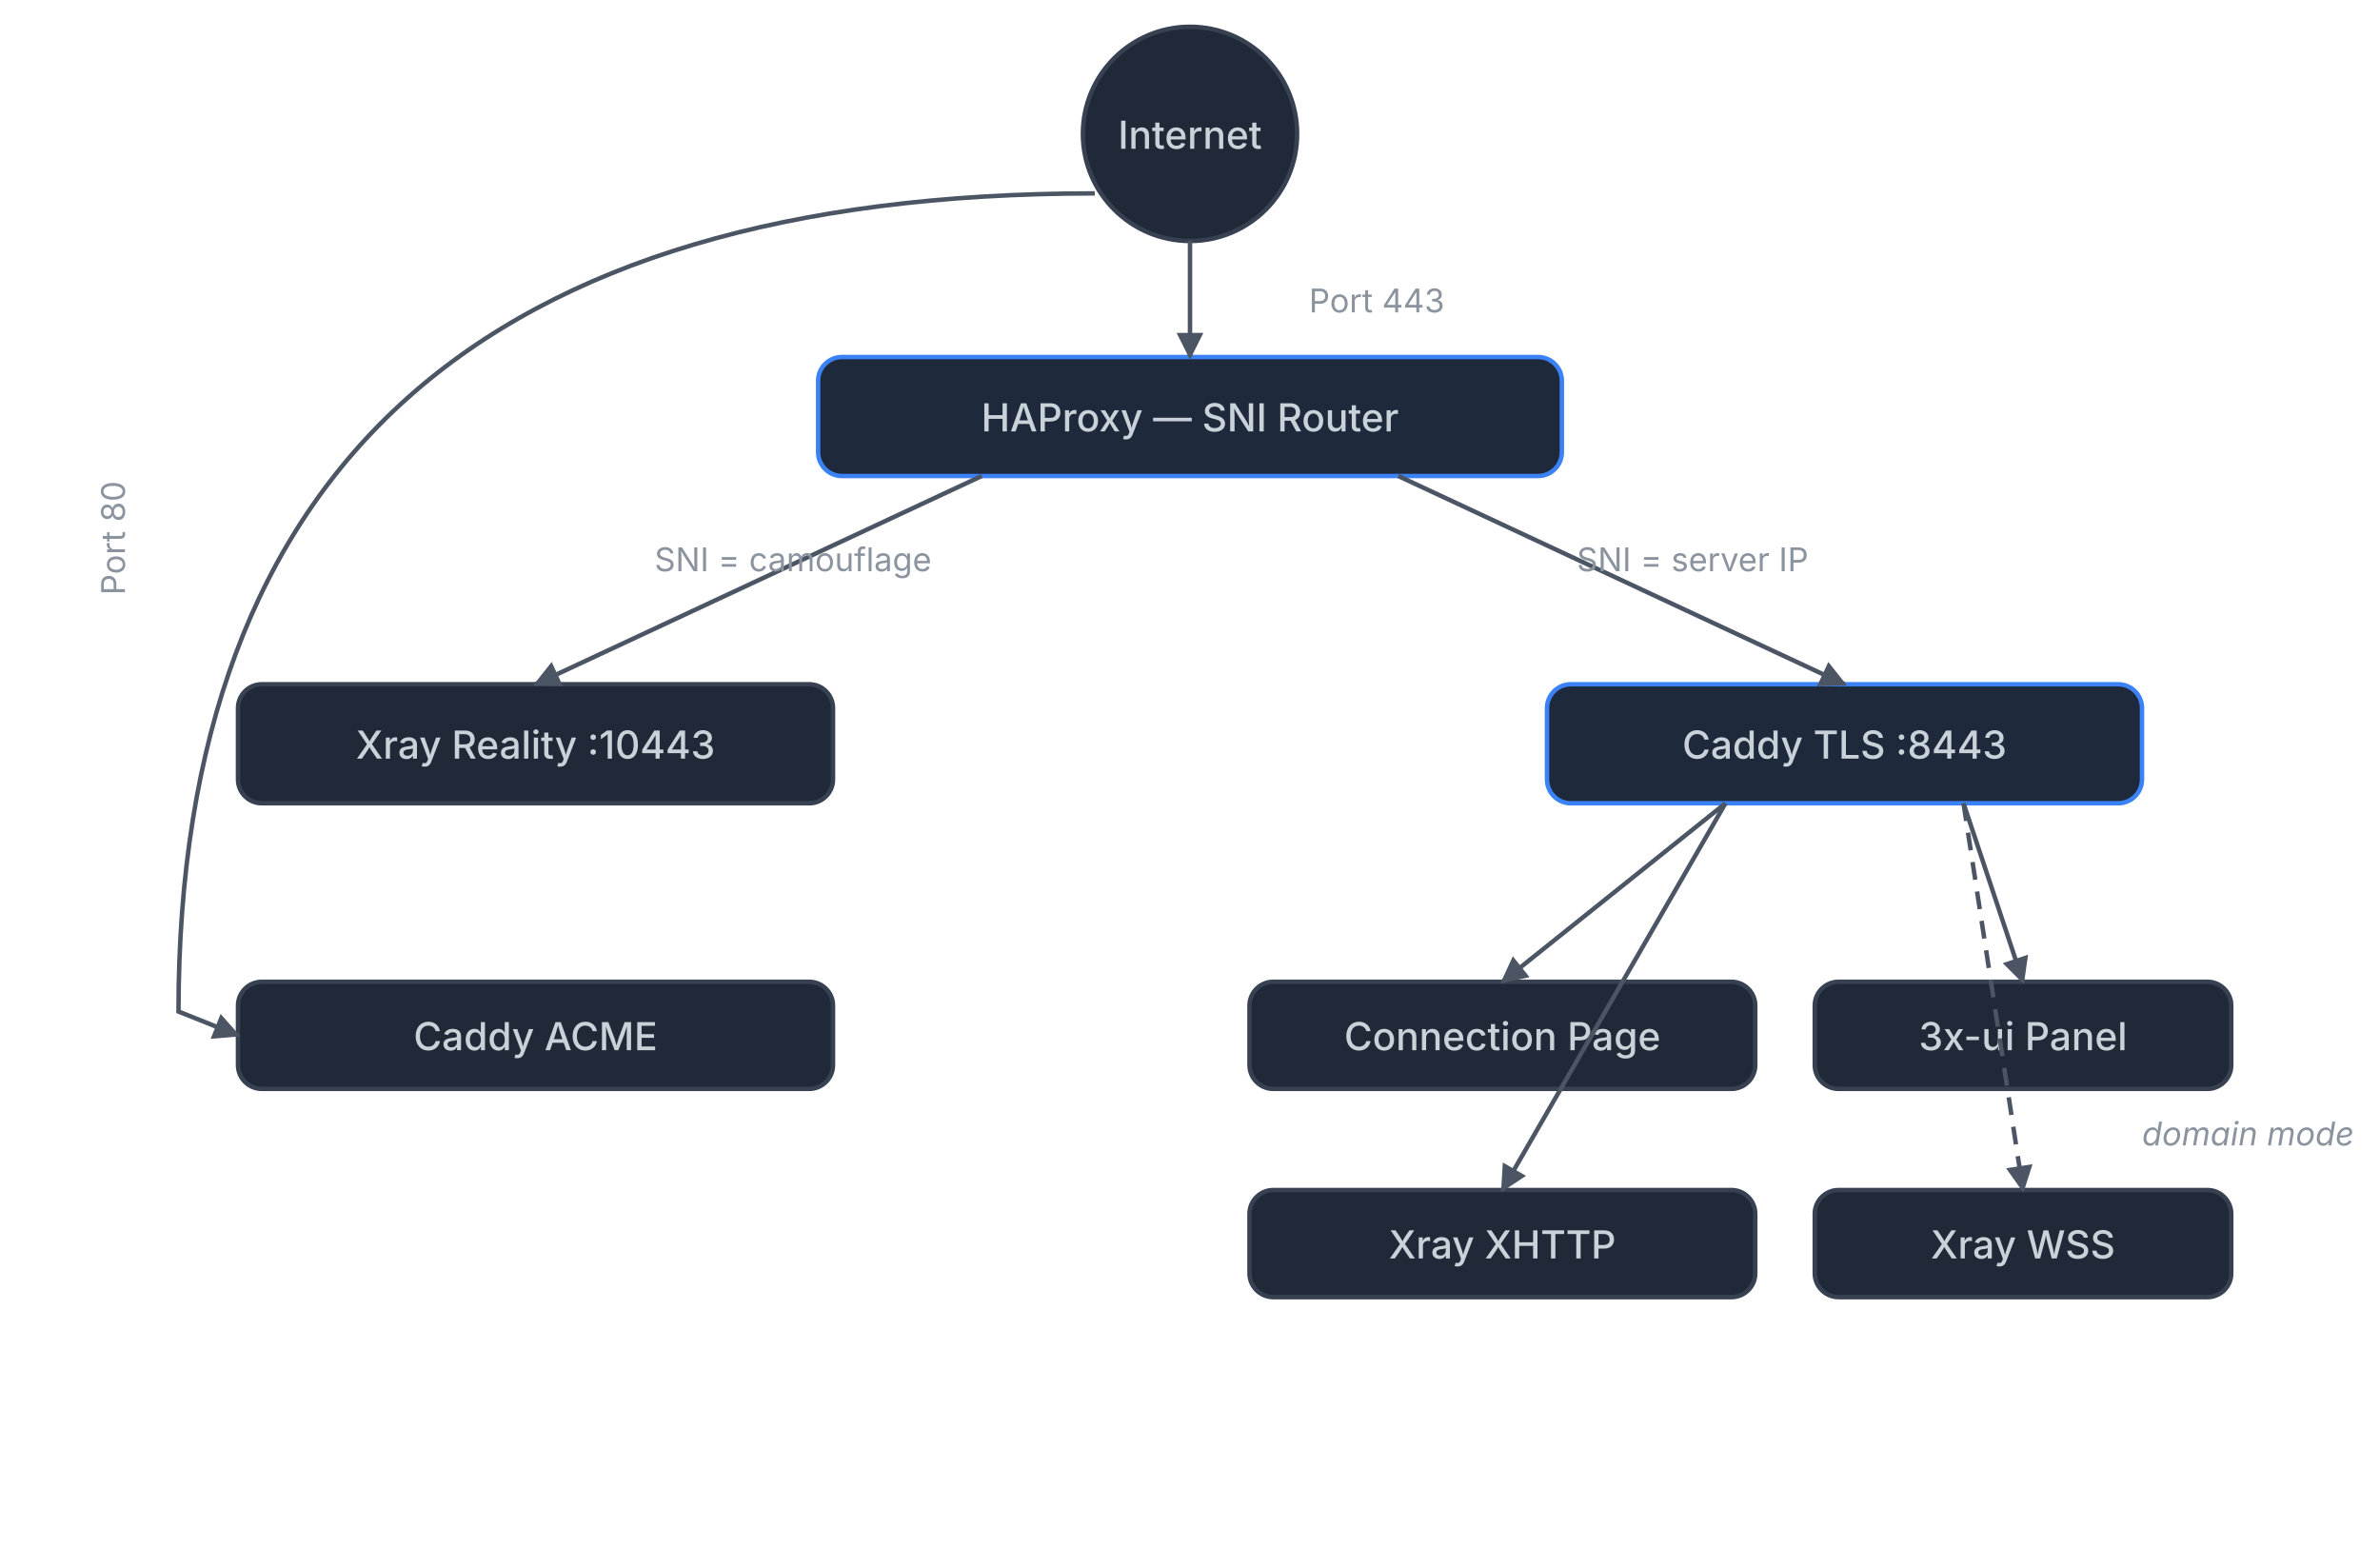
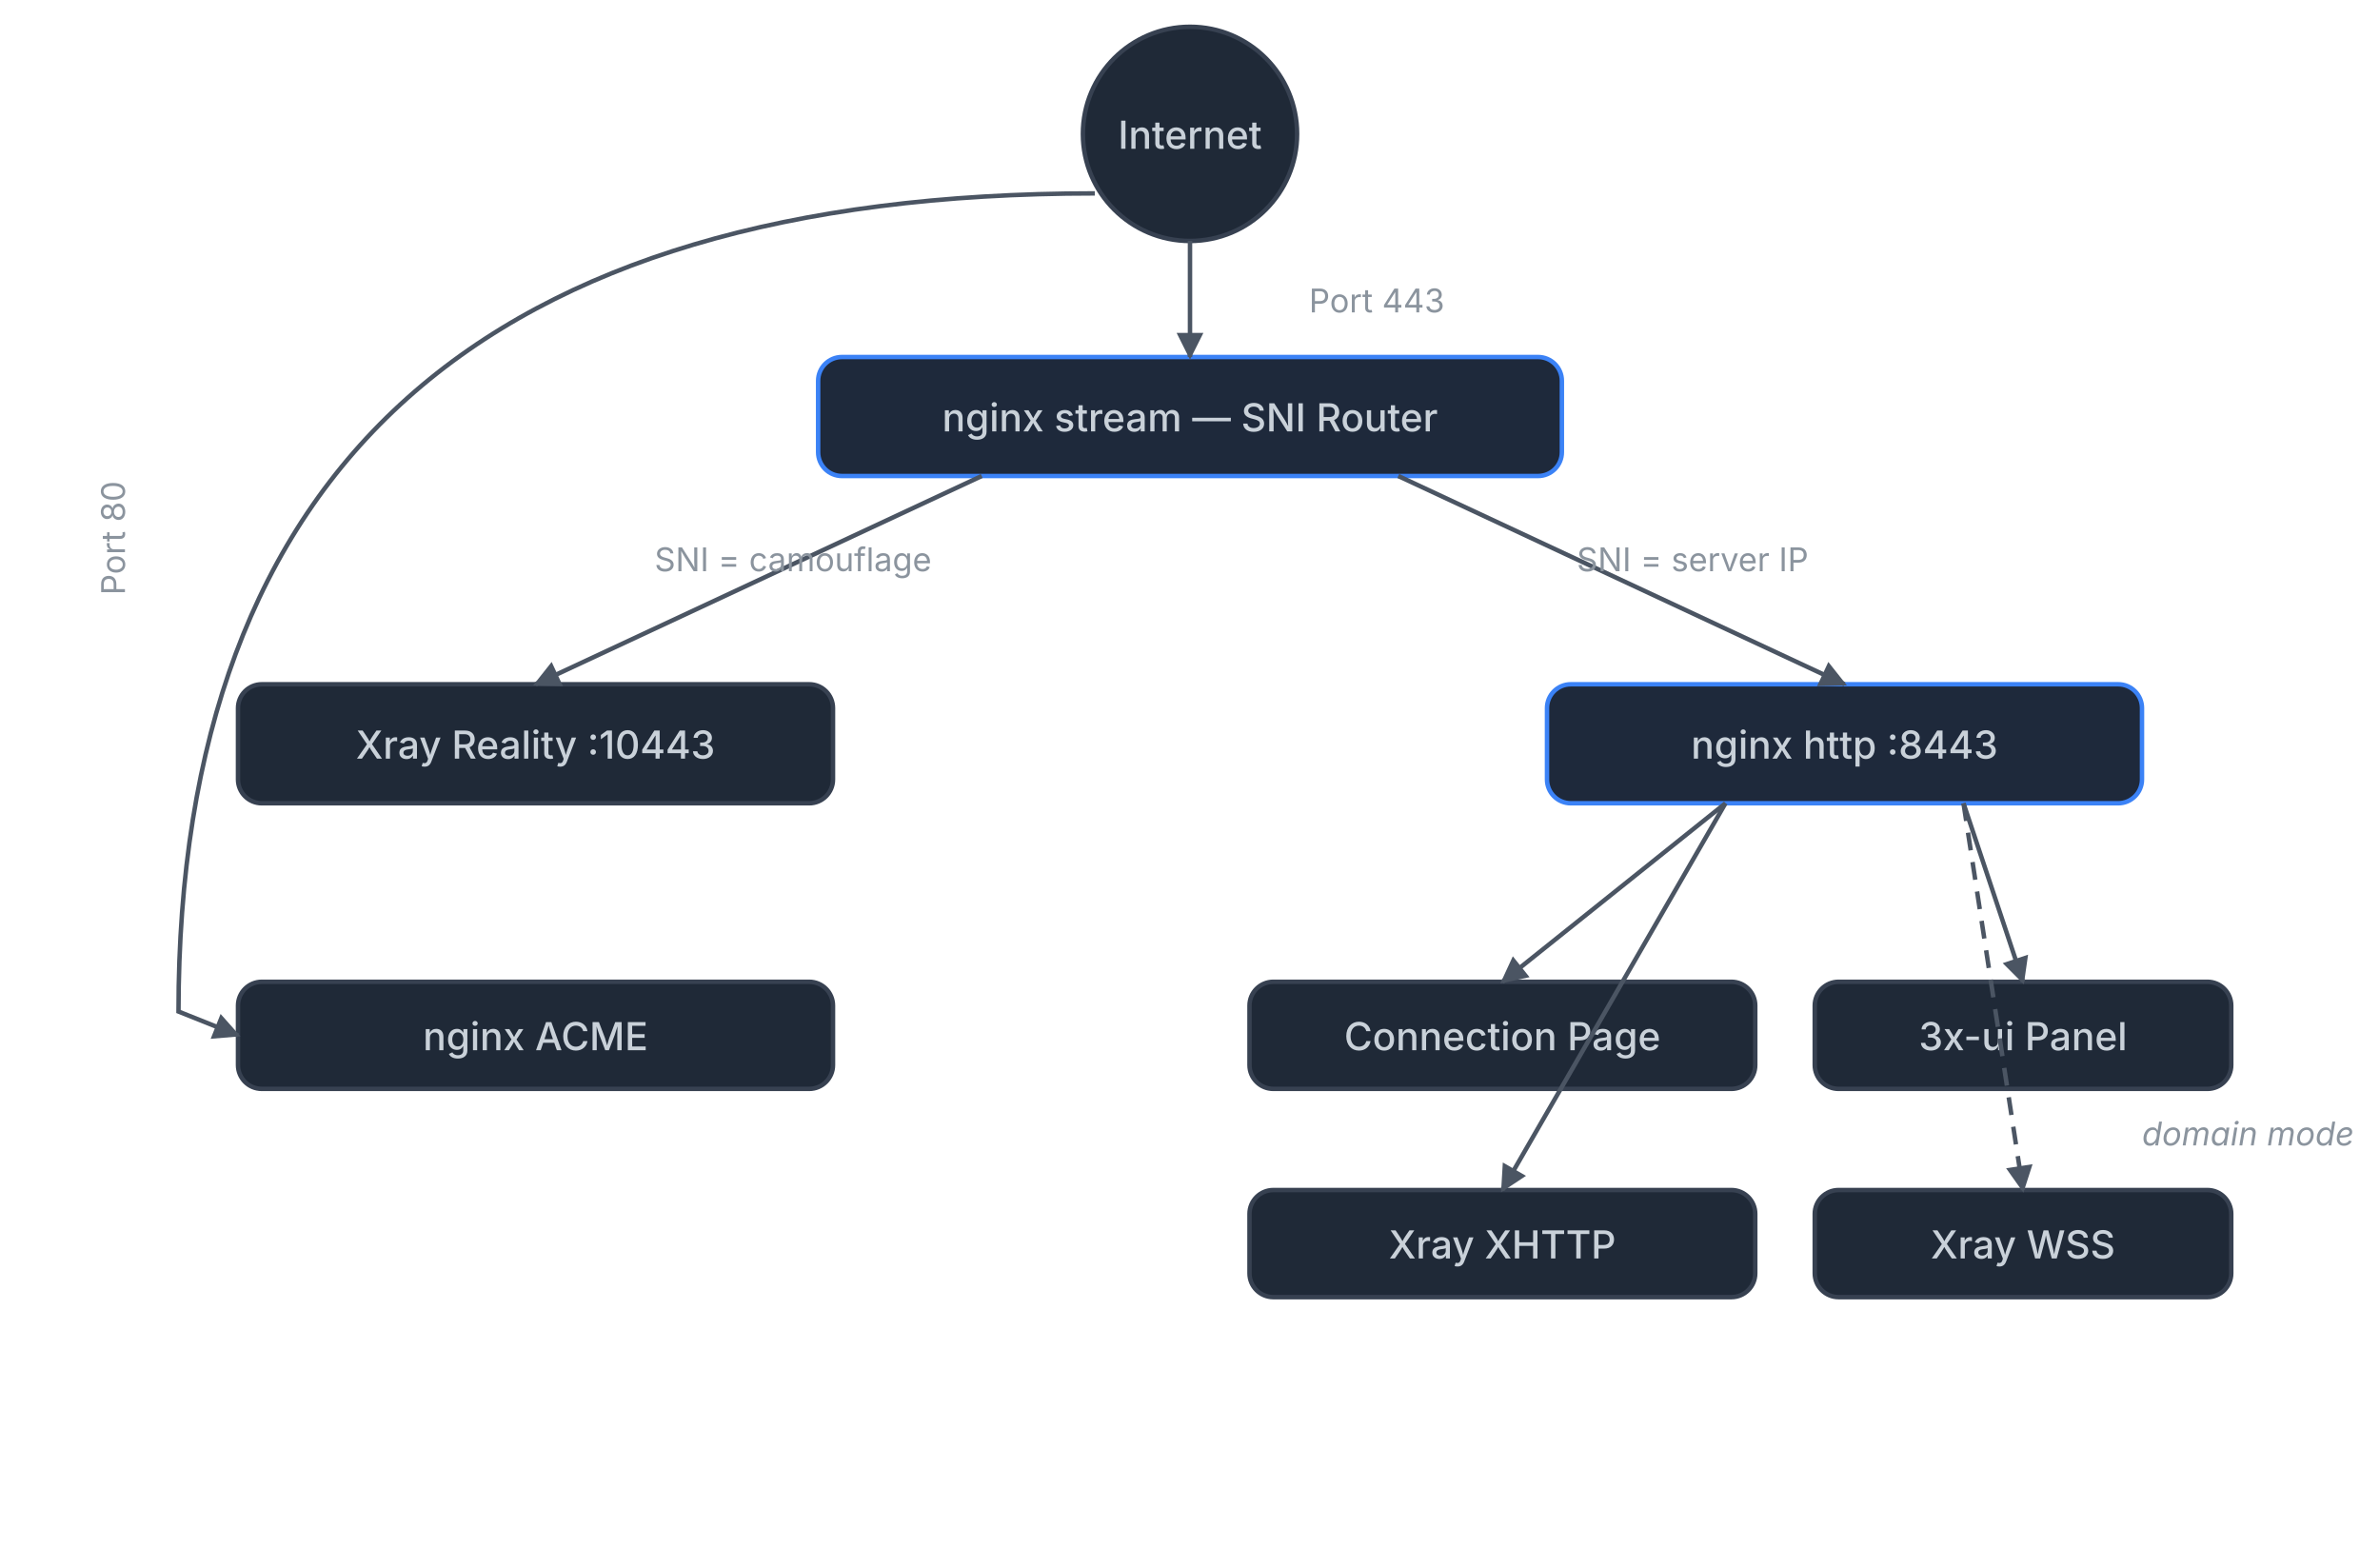
<svg xmlns="http://www.w3.org/2000/svg" viewBox="0 0 800 520" width="1200" height="780">
  <defs>
    <style>
      text { font-family: -apple-system, 'Segoe UI', sans-serif; fill: #c9d1d9; }
      .label { font-size: 13px; font-weight: 500; }
      .edge-label { font-size: 11px; fill: #8b949e; }
      .node { rx: 8; ry: 8; }
      .node-main { fill: #1f2937; stroke: #374151; stroke-width: 1.5; }
      .node-accent { fill: #1e293b; stroke: #3b82f6; stroke-width: 1.5; }
      .node-circle { fill: #1f2937; stroke: #374151; stroke-width: 1.5; }
      .edge { stroke: #4b5563; stroke-width: 1.5; fill: none; marker-end: url(#arrow); }
      .edge-dashed { stroke: #4b5563; stroke-width: 1.5; fill: none; stroke-dasharray: 6 4; marker-end: url(#arrow); }
    </style>
    <marker id="arrow" viewBox="0 0 10 10" refX="9" refY="5" markerWidth="6" markerHeight="6" orient="auto-start-reverse">
      <path d="M 0 0 L 10 5 L 0 10 z" fill="#4b5563" />
    </marker>
  </defs>
  <circle cx="400" cy="45" r="36" class="node-circle" />
  <text x="400" y="50" text-anchor="middle" class="label">Internet</text>
  <rect x="275" y="120" width="250" height="40" class="node node-accent" />
-   <text x="400" y="145" text-anchor="middle" class="label">HAProxy — SNI Router</text>
+   <text x="400" y="145" text-anchor="middle" class="label">nginx stream — SNI Router</text>
  <line x1="400" y1="81" x2="400" y2="120" class="edge" />
  <text x="440" y="105" class="edge-label">Port 443</text>
  <rect x="80" y="230" width="200" height="40" class="node node-main" />
  <text x="180" y="255" text-anchor="middle" class="label">Xray Reality :10443</text>
  <rect x="520" y="230" width="200" height="40" class="node node-accent" />
-   <text x="620" y="255" text-anchor="middle" class="label">Caddy TLS :8443</text>
+   <text x="620" y="255" text-anchor="middle" class="label">nginx http :8443</text>
  <path d="M 330 160 L 180 230" class="edge" />
  <text x="220" y="192" class="edge-label">SNI = camouflage</text>
  <path d="M 470 160 L 620 230" class="edge" />
  <text x="530" y="192" class="edge-label">SNI = server IP</text>
  <rect x="420" y="330" width="170" height="36" class="node node-main" />
  <text x="505" y="353" text-anchor="middle" class="label">Connection Page</text>
  <rect x="610" y="330" width="140" height="36" class="node node-main" />
  <text x="680" y="353" text-anchor="middle" class="label">3x-ui Panel</text>
  <rect x="420" y="400" width="170" height="36" class="node node-main" />
  <text x="505" y="423" text-anchor="middle" class="label">Xray XHTTP</text>
  <rect x="610" y="400" width="140" height="36" class="node node-main" />
  <text x="680" y="423" text-anchor="middle" class="label">Xray WSS</text>
  <line x1="580" y1="270" x2="505" y2="330" class="edge" />
  <line x1="660" y1="270" x2="680" y2="330" class="edge" />
  <line x1="580" y1="270" x2="505" y2="400" class="edge" />
  <path d="M 660 270 L 680 400" class="edge-dashed" />
  <text x="720" y="385" class="edge-label" font-style="italic">domain mode</text>
  <rect x="80" y="330" width="200" height="36" class="node node-main" />
-   <text x="180" y="353" text-anchor="middle" class="label">Caddy ACME</text>
+   <text x="180" y="353" text-anchor="middle" class="label">nginx ACME</text>
  <path d="M 368 65 Q 60 65 60 340 L 80 348" class="edge" />
  <text x="42" y="200" class="edge-label" transform="rotate(-90 42 200)">Port 80</text>
</svg>
